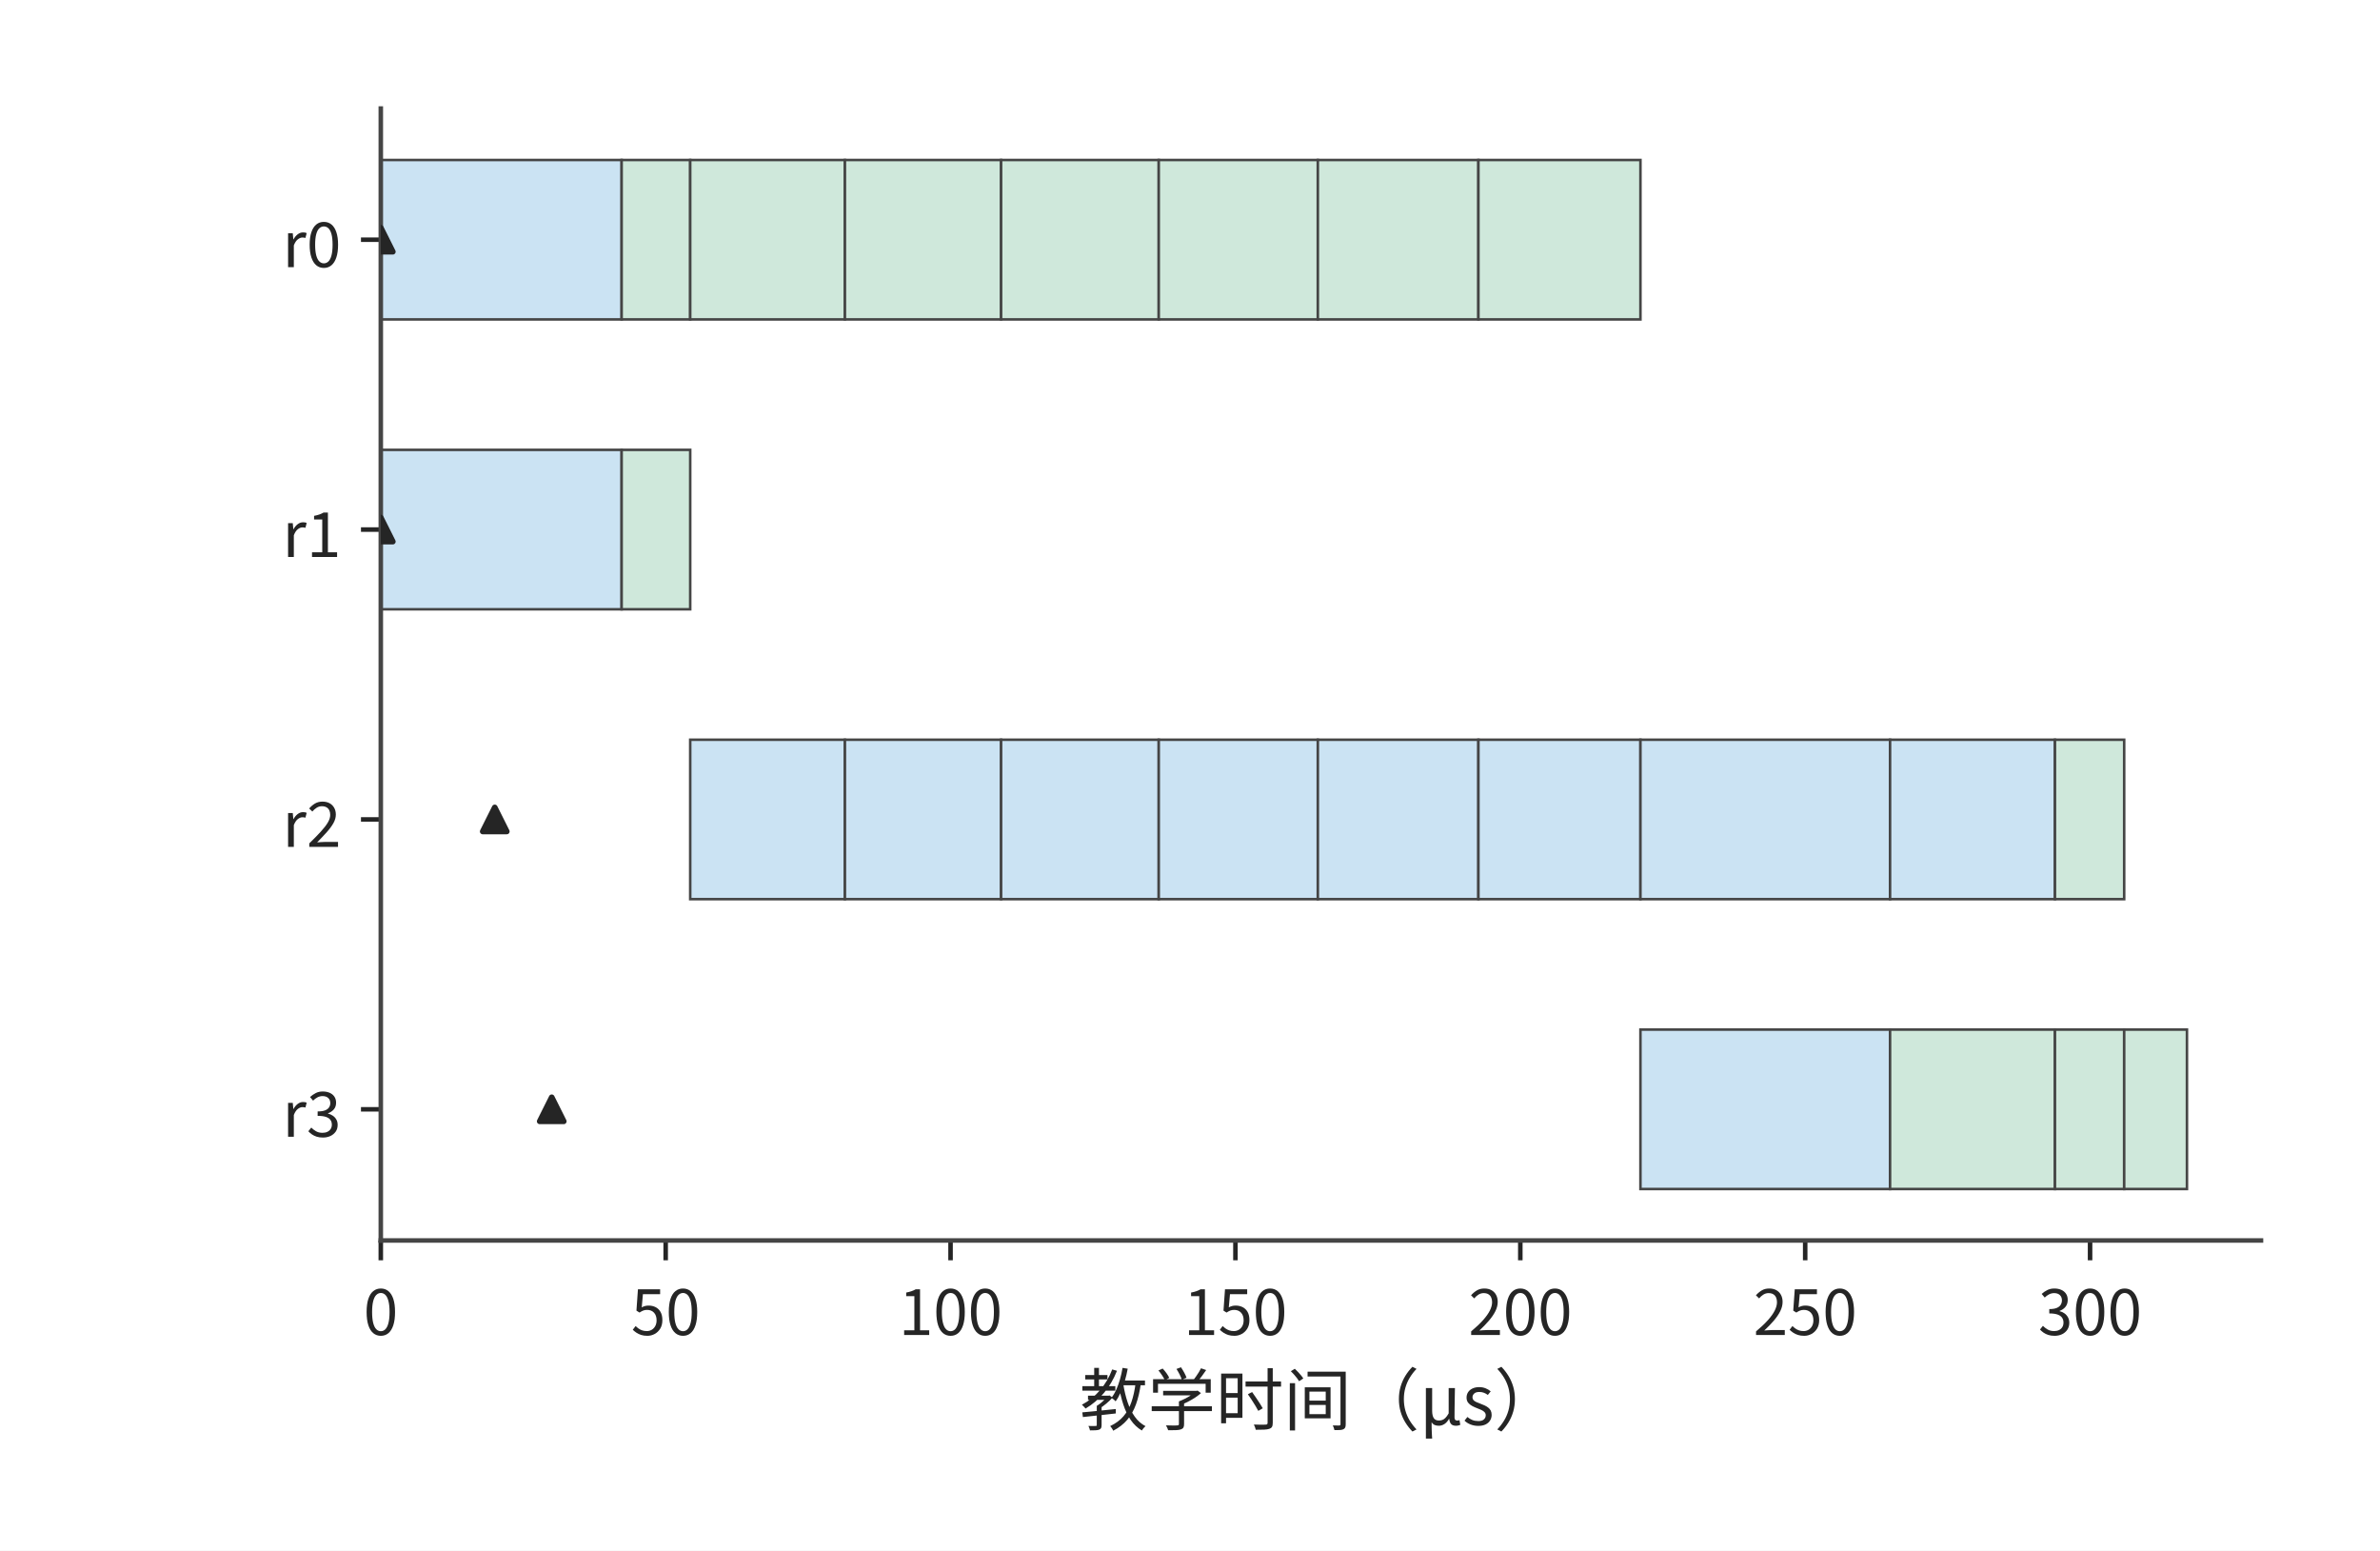
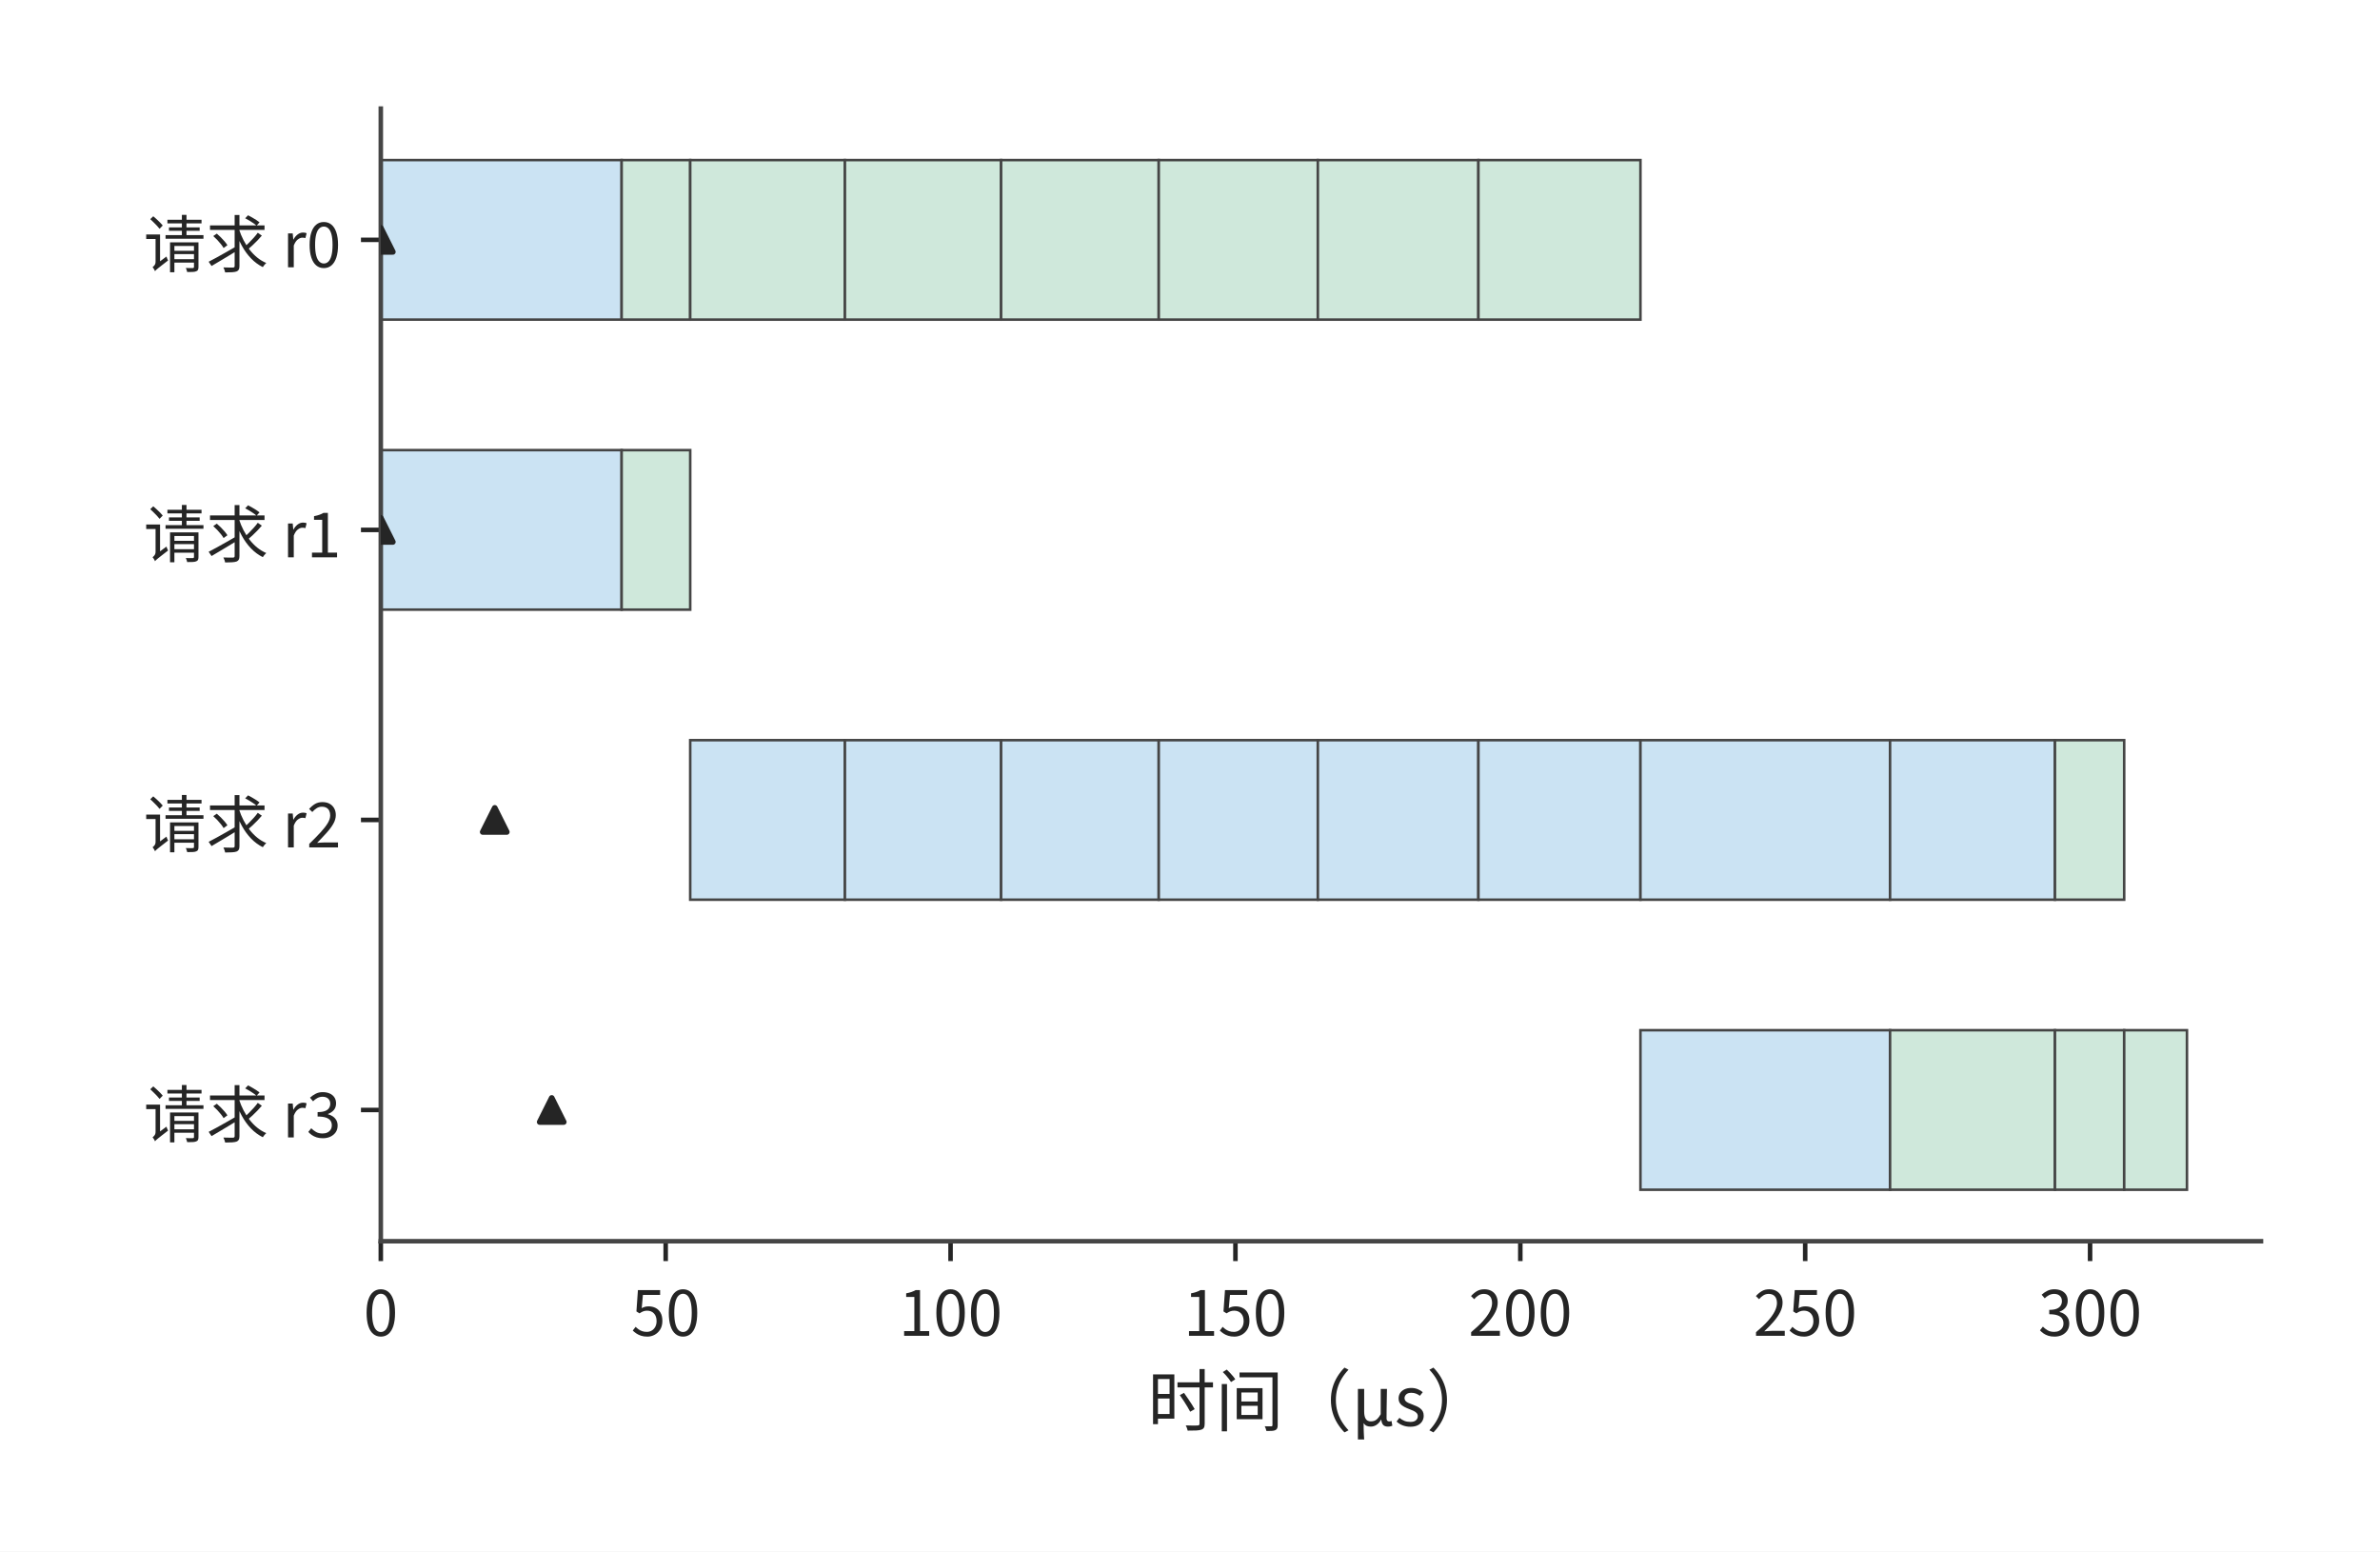
- <svg xmlns="http://www.w3.org/2000/svg" xmlns:xlink="http://www.w3.org/1999/xlink" width="420pt" height="273.6pt" viewBox="0 0 420 273.6" version="1.1">
+ <svg xmlns="http://www.w3.org/2000/svg" xmlns:xlink="http://www.w3.org/1999/xlink" width="419.76pt" height="273.6pt" viewBox="0 0 419.76 273.6" version="1.1">
  <defs>
    <style type="text/css">*{stroke-linejoin: round; stroke-linecap: butt}</style>
  </defs>
  <g id="figure_1">
    <g id="patch_1">
-       <path d="M 0 273.6  L 420 273.6  L 420 0  L 0 0  z " style="fill: #ffffff" />
+       <path d="M 0 273.6  L 419.76 273.6  L 419.76 0  L 0 0  z " style="fill: #ffffff" />
    </g>
    <g id="axes_1">
      <g id="patch_2">
-         <path d="M 67.2 218.88  L 399 218.88  L 399 19.152  L 67.2 19.152  z " style="fill: #ffffff" />
+         <path d="M 67.162 218.88  L 398.772 218.88  L 398.772 19.152  L 67.162 19.152  z " style="fill: #ffffff" />
      </g>
      <g id="patch_3">
-         <path d="M 67.2 28.231  L 109.703 28.231  L 109.703 56.361  L 67.2 56.361  z " clip-path="url(#p79dd7004e1)" style="fill: #cbe3f3; stroke: #454545; stroke-width: 0.45; stroke-linejoin: miter" />
+         <path d="M 67.162 28.231  L 109.64 28.231  L 109.64 56.361  L 67.162 56.361  z " clip-path="url(#p48c3571798)" style="fill: #cbe3f3; stroke: #454545; stroke-width: 0.45; stroke-linejoin: miter" />
      </g>
      <g id="patch_4">
-         <path d="M 67.2 79.377  L 109.703 79.377  L 109.703 107.508  L 67.2 107.508  z " clip-path="url(#p79dd7004e1)" style="fill: #cbe3f3; stroke: #454545; stroke-width: 0.45; stroke-linejoin: miter" />
+         <path d="M 67.162 79.377  L 109.64 79.377  L 109.64 107.508  L 67.162 107.508  z " clip-path="url(#p48c3571798)" style="fill: #cbe3f3; stroke: #454545; stroke-width: 0.45; stroke-linejoin: miter" />
      </g>
      <g id="patch_5">
-         <path d="M 109.703 28.231  L 121.802 28.231  L 121.802 56.361  L 109.703 56.361  z " clip-path="url(#p79dd7004e1)" style="fill: #cfe8db; stroke: #454545; stroke-width: 0.45; stroke-linejoin: miter" />
+         <path d="M 109.64 28.231  L 121.733 28.231  L 121.733 56.361  L 109.64 56.361  z " clip-path="url(#p48c3571798)" style="fill: #cfe8db; stroke: #454545; stroke-width: 0.45; stroke-linejoin: miter" />
      </g>
      <g id="patch_6">
-         <path d="M 109.703 79.377  L 121.802 79.377  L 121.802 107.508  L 109.703 107.508  z " clip-path="url(#p79dd7004e1)" style="fill: #cfe8db; stroke: #454545; stroke-width: 0.45; stroke-linejoin: miter" />
+         <path d="M 109.64 79.377  L 121.733 79.377  L 121.733 107.508  L 109.64 107.508  z " clip-path="url(#p48c3571798)" style="fill: #cfe8db; stroke: #454545; stroke-width: 0.45; stroke-linejoin: miter" />
      </g>
      <g id="patch_7">
-         <path d="M 121.802 28.231  L 149.104 28.231  L 149.104 56.361  L 121.802 56.361  z " clip-path="url(#p79dd7004e1)" style="fill: #cfe8db; stroke: #454545; stroke-width: 0.45; stroke-linejoin: miter" />
+         <path d="M 121.733 28.231  L 149.019 28.231  L 149.019 56.361  L 121.733 56.361  z " clip-path="url(#p48c3571798)" style="fill: #cfe8db; stroke: #454545; stroke-width: 0.45; stroke-linejoin: miter" />
      </g>
      <g id="patch_8">
-         <path d="M 121.802 130.524  L 149.104 130.524  L 149.104 158.655  L 121.802 158.655  z " clip-path="url(#p79dd7004e1)" style="fill: #cbe3f3; stroke: #454545; stroke-width: 0.45; stroke-linejoin: miter" />
+         <path d="M 121.733 130.524  L 149.019 130.524  L 149.019 158.655  L 121.733 158.655  z " clip-path="url(#p48c3571798)" style="fill: #cbe3f3; stroke: #454545; stroke-width: 0.45; stroke-linejoin: miter" />
      </g>
      <g id="patch_9">
-         <path d="M 149.104 28.231  L 176.665 28.231  L 176.665 56.361  L 149.104 56.361  z " clip-path="url(#p79dd7004e1)" style="fill: #cfe8db; stroke: #454545; stroke-width: 0.45; stroke-linejoin: miter" />
+         <path d="M 149.019 28.231  L 176.564 28.231  L 176.564 56.361  L 149.019 56.361  z " clip-path="url(#p48c3571798)" style="fill: #cfe8db; stroke: #454545; stroke-width: 0.45; stroke-linejoin: miter" />
      </g>
      <g id="patch_10">
-         <path d="M 149.104 130.524  L 176.665 130.524  L 176.665 158.655  L 149.104 158.655  z " clip-path="url(#p79dd7004e1)" style="fill: #cbe3f3; stroke: #454545; stroke-width: 0.45; stroke-linejoin: miter" />
+         <path d="M 149.019 130.524  L 176.564 130.524  L 176.564 158.655  L 149.019 158.655  z " clip-path="url(#p48c3571798)" style="fill: #cbe3f3; stroke: #454545; stroke-width: 0.45; stroke-linejoin: miter" />
      </g>
      <g id="patch_11">
-         <path d="M 176.665 28.231  L 204.484 28.231  L 204.484 56.361  L 176.665 56.361  z " clip-path="url(#p79dd7004e1)" style="fill: #cfe8db; stroke: #454545; stroke-width: 0.45; stroke-linejoin: miter" />
+         <path d="M 176.564 28.231  L 204.367 28.231  L 204.367 56.361  L 176.564 56.361  z " clip-path="url(#p48c3571798)" style="fill: #cfe8db; stroke: #454545; stroke-width: 0.45; stroke-linejoin: miter" />
      </g>
      <g id="patch_12">
-         <path d="M 176.665 130.524  L 204.484 130.524  L 204.484 158.655  L 176.665 158.655  z " clip-path="url(#p79dd7004e1)" style="fill: #cbe3f3; stroke: #454545; stroke-width: 0.45; stroke-linejoin: miter" />
+         <path d="M 176.564 130.524  L 204.367 130.524  L 204.367 158.655  L 176.564 158.655  z " clip-path="url(#p48c3571798)" style="fill: #cbe3f3; stroke: #454545; stroke-width: 0.45; stroke-linejoin: miter" />
      </g>
      <g id="patch_13">
-         <path d="M 204.484 28.231  L 232.561 28.231  L 232.561 56.361  L 204.484 56.361  z " clip-path="url(#p79dd7004e1)" style="fill: #cfe8db; stroke: #454545; stroke-width: 0.45; stroke-linejoin: miter" />
+         <path d="M 204.367 28.231  L 232.428 28.231  L 232.428 56.361  L 204.367 56.361  z " clip-path="url(#p48c3571798)" style="fill: #cfe8db; stroke: #454545; stroke-width: 0.45; stroke-linejoin: miter" />
      </g>
      <g id="patch_14">
-         <path d="M 204.484 130.524  L 232.561 130.524  L 232.561 158.655  L 204.484 158.655  z " clip-path="url(#p79dd7004e1)" style="fill: #cbe3f3; stroke: #454545; stroke-width: 0.45; stroke-linejoin: miter" />
+         <path d="M 204.367 130.524  L 232.428 130.524  L 232.428 158.655  L 204.367 158.655  z " clip-path="url(#p48c3571798)" style="fill: #cbe3f3; stroke: #454545; stroke-width: 0.45; stroke-linejoin: miter" />
      </g>
      <g id="patch_15">
-         <path d="M 232.561 28.231  L 260.897 28.231  L 260.897 56.361  L 232.561 56.361  z " clip-path="url(#p79dd7004e1)" style="fill: #cfe8db; stroke: #454545; stroke-width: 0.45; stroke-linejoin: miter" />
+         <path d="M 232.428 28.231  L 260.748 28.231  L 260.748 56.361  L 232.428 56.361  z " clip-path="url(#p48c3571798)" style="fill: #cfe8db; stroke: #454545; stroke-width: 0.45; stroke-linejoin: miter" />
      </g>
      <g id="patch_16">
-         <path d="M 232.561 130.524  L 260.897 130.524  L 260.897 158.655  L 232.561 158.655  z " clip-path="url(#p79dd7004e1)" style="fill: #cbe3f3; stroke: #454545; stroke-width: 0.45; stroke-linejoin: miter" />
+         <path d="M 232.428 130.524  L 260.748 130.524  L 260.748 158.655  L 232.428 158.655  z " clip-path="url(#p48c3571798)" style="fill: #cbe3f3; stroke: #454545; stroke-width: 0.45; stroke-linejoin: miter" />
      </g>
      <g id="patch_17">
-         <path d="M 260.897 28.231  L 289.491 28.231  L 289.491 56.361  L 260.897 56.361  z " clip-path="url(#p79dd7004e1)" style="fill: #cfe8db; stroke: #454545; stroke-width: 0.45; stroke-linejoin: miter" />
+         <path d="M 260.748 28.231  L 289.325 28.231  L 289.325 56.361  L 260.748 56.361  z " clip-path="url(#p48c3571798)" style="fill: #cfe8db; stroke: #454545; stroke-width: 0.45; stroke-linejoin: miter" />
      </g>
      <g id="patch_18">
-         <path d="M 260.897 130.524  L 289.491 130.524  L 289.491 158.655  L 260.897 158.655  z " clip-path="url(#p79dd7004e1)" style="fill: #cbe3f3; stroke: #454545; stroke-width: 0.45; stroke-linejoin: miter" />
+         <path d="M 260.748 130.524  L 289.325 130.524  L 289.325 158.655  L 260.748 158.655  z " clip-path="url(#p48c3571798)" style="fill: #cbe3f3; stroke: #454545; stroke-width: 0.45; stroke-linejoin: miter" />
      </g>
      <g id="patch_19">
-         <path d="M 289.491 130.524  L 333.538 130.524  L 333.538 158.655  L 289.491 158.655  z " clip-path="url(#p79dd7004e1)" style="fill: #cbe3f3; stroke: #454545; stroke-width: 0.45; stroke-linejoin: miter" />
+         <path d="M 289.325 130.524  L 333.347 130.524  L 333.347 158.655  L 289.325 158.655  z " clip-path="url(#p48c3571798)" style="fill: #cbe3f3; stroke: #454545; stroke-width: 0.45; stroke-linejoin: miter" />
      </g>
      <g id="patch_20">
-         <path d="M 289.491 181.671  L 333.538 181.671  L 333.538 209.801  L 289.491 209.801  z " clip-path="url(#p79dd7004e1)" style="fill: #cbe3f3; stroke: #454545; stroke-width: 0.45; stroke-linejoin: miter" />
+         <path d="M 289.325 181.671  L 333.347 181.671  L 333.347 209.801  L 289.325 209.801  z " clip-path="url(#p48c3571798)" style="fill: #cbe3f3; stroke: #454545; stroke-width: 0.45; stroke-linejoin: miter" />
      </g>
      <g id="patch_21">
-         <path d="M 333.538 181.671  L 362.641 181.671  L 362.641 209.801  L 333.538 209.801  z " clip-path="url(#p79dd7004e1)" style="fill: #cfe8db; stroke: #454545; stroke-width: 0.45; stroke-linejoin: miter" />
+         <path d="M 333.347 181.671  L 362.434 181.671  L 362.434 209.801  L 333.347 209.801  z " clip-path="url(#p48c3571798)" style="fill: #cfe8db; stroke: #454545; stroke-width: 0.45; stroke-linejoin: miter" />
      </g>
      <g id="patch_22">
-         <path d="M 333.538 130.524  L 362.641 130.524  L 362.641 158.655  L 333.538 158.655  z " clip-path="url(#p79dd7004e1)" style="fill: #cbe3f3; stroke: #454545; stroke-width: 0.45; stroke-linejoin: miter" />
+         <path d="M 333.347 130.524  L 362.434 130.524  L 362.434 158.655  L 333.347 158.655  z " clip-path="url(#p48c3571798)" style="fill: #cbe3f3; stroke: #454545; stroke-width: 0.45; stroke-linejoin: miter" />
      </g>
      <g id="patch_23">
-         <path d="M 362.641 130.524  L 374.854 130.524  L 374.854 158.655  L 362.641 158.655  z " clip-path="url(#p79dd7004e1)" style="fill: #cfe8db; stroke: #454545; stroke-width: 0.45; stroke-linejoin: miter" />
+         <path d="M 362.434 130.524  L 374.64 130.524  L 374.64 158.655  L 362.434 158.655  z " clip-path="url(#p48c3571798)" style="fill: #cfe8db; stroke: #454545; stroke-width: 0.45; stroke-linejoin: miter" />
      </g>
      <g id="patch_24">
-         <path d="M 362.641 181.671  L 374.854 181.671  L 374.854 209.801  L 362.641 209.801  z " clip-path="url(#p79dd7004e1)" style="fill: #cfe8db; stroke: #454545; stroke-width: 0.45; stroke-linejoin: miter" />
+         <path d="M 362.434 181.671  L 374.64 181.671  L 374.64 209.801  L 362.434 209.801  z " clip-path="url(#p48c3571798)" style="fill: #cfe8db; stroke: #454545; stroke-width: 0.45; stroke-linejoin: miter" />
      </g>
      <g id="patch_25">
-         <path d="M 374.854 181.671  L 385.933 181.671  L 385.933 209.801  L 374.854 209.801  z " clip-path="url(#p79dd7004e1)" style="fill: #cfe8db; stroke: #454545; stroke-width: 0.45; stroke-linejoin: miter" />
+         <path d="M 374.64 181.671  L 385.713 181.671  L 385.713 209.801  L 374.64 209.801  z " clip-path="url(#p48c3571798)" style="fill: #cfe8db; stroke: #454545; stroke-width: 0.45; stroke-linejoin: miter" />
      </g>
      <g id="matplotlib.axis_1">
        <g id="xtick_1">
          <g id="line2d_1">
            <defs>
-               <path id="mc25056cf30" d="M 0 0  L 0 3.5  " style="stroke: #252525; stroke-width: 0.8" />
+               <path id="m5a38f3ea5e" d="M 0 0  L 0 3.5  " style="stroke: #252525; stroke-width: 0.8" />
            </defs>
            <g>
-               <use xlink:href="#mc25056cf30" x="67.2" y="218.88" style="fill: #252525; stroke: #252525; stroke-width: 0.8" />
+               <use xlink:href="#m5a38f3ea5e" x="67.162" y="218.88" style="fill: #252525; stroke: #252525; stroke-width: 0.8" />
            </g>
          </g>
          <g id="text_1">
-             <g style="fill: #252525" transform="translate(64.1475 235.56) scale(0.11 -0.11)">
+             <g style="fill: #252525" transform="translate(64.1091 235.56) scale(0.11 -0.11)">
              <defs>
                <path id="SourceHanSansCN-Regular-11" d="M 1779 -83  Q 1338 -83 1008 185  Q 678 454 499 998  Q 320 1542 320 2362  Q 320 3181 499 3715  Q 678 4250 1008 4512  Q 1338 4774 1779 4774  Q 2227 4774 2553 4508  Q 2880 4243 3059 3712  Q 3238 3181 3238 2362  Q 3238 1542 3059 998  Q 2880 454 2553 185  Q 2227 -83 1779 -83  z M 1779 390  Q 2048 390 2249 595  Q 2451 800 2563 1238  Q 2675 1677 2675 2362  Q 2675 3046 2563 3478  Q 2451 3910 2249 4112  Q 2048 4314 1779 4314  Q 1517 4314 1312 4112  Q 1107 3910 995 3478  Q 883 3046 883 2362  Q 883 1677 995 1238  Q 1107 800 1312 595  Q 1517 390 1779 390  z " transform="scale(0.015625)" />
              </defs>
              <use xlink:href="#SourceHanSansCN-Regular-11" />
            </g>
          </g>
        </g>
        <g id="xtick_2">
          <g id="line2d_2">
            <g>
-               <use xlink:href="#mc25056cf30" x="117.473" y="218.88" style="fill: #252525; stroke: #252525; stroke-width: 0.8" />
+               <use xlink:href="#m5a38f3ea5e" x="117.406" y="218.88" style="fill: #252525; stroke: #252525; stroke-width: 0.8" />
            </g>
          </g>
          <g id="text_2">
-             <g style="fill: #252525" transform="translate(111.3677 235.56) scale(0.11 -0.11)">
+             <g style="fill: #252525" transform="translate(111.3006 235.56) scale(0.11 -0.11)">
              <defs>
                <path id="SourceHanSansCN-Regular-16" d="M 1677 -83  Q 1312 -83 1033 6  Q 755 96 547 237  Q 339 378 173 538  L 467 922  Q 602 787 765 668  Q 928 550 1139 476  Q 1350 403 1619 403  Q 1894 403 2121 537  Q 2349 672 2483 921  Q 2618 1171 2618 1510  Q 2618 2010 2352 2294  Q 2086 2579 1645 2579  Q 1414 2579 1241 2508  Q 1069 2438 864 2304  L 550 2502  L 704 4691  L 2982 4691  L 2982 4192  L 1216 4192  L 1094 2835  Q 1248 2925 1417 2973  Q 1587 3021 1798 3021  Q 2189 3021 2509 2864  Q 2829 2707 3021 2374  Q 3213 2042 3213 1523  Q 3213 1011 2992 652  Q 2771 294 2419 105  Q 2067 -83 1677 -83  z " transform="scale(0.015625)" />
              </defs>
              <use xlink:href="#SourceHanSansCN-Regular-16" />
              <use xlink:href="#SourceHanSansCN-Regular-11" transform="translate(55.5 0)" />
            </g>
          </g>
        </g>
        <g id="xtick_3">
          <g id="line2d_3">
            <g>
-               <use xlink:href="#mc25056cf30" x="167.745" y="218.88" style="fill: #252525; stroke: #252525; stroke-width: 0.8" />
+               <use xlink:href="#m5a38f3ea5e" x="167.65" y="218.88" style="fill: #252525; stroke: #252525; stroke-width: 0.8" />
            </g>
          </g>
          <g id="text_3">
-             <g style="fill: #252525" transform="translate(158.588 235.56) scale(0.11 -0.11)">
+             <g style="fill: #252525" transform="translate(158.4921 235.56) scale(0.11 -0.11)">
              <defs>
                <path id="SourceHanSansCN-Regular-12" d="M 563 0  L 563 486  L 1613 486  L 1613 3987  L 774 3987  L 774 4358  Q 1088 4416 1321 4499  Q 1555 4582 1747 4691  L 2195 4691  L 2195 486  L 3136 486  L 3136 0  L 563 0  z " transform="scale(0.015625)" />
              </defs>
              <use xlink:href="#SourceHanSansCN-Regular-12" />
              <use xlink:href="#SourceHanSansCN-Regular-11" transform="translate(55.5 0)" />
              <use xlink:href="#SourceHanSansCN-Regular-11" transform="translate(111 0)" />
            </g>
          </g>
        </g>
        <g id="xtick_4">
          <g id="line2d_4">
            <g>
-               <use xlink:href="#mc25056cf30" x="218.018" y="218.88" style="fill: #252525; stroke: #252525; stroke-width: 0.8" />
+               <use xlink:href="#m5a38f3ea5e" x="217.894" y="218.88" style="fill: #252525; stroke: #252525; stroke-width: 0.8" />
            </g>
          </g>
          <g id="text_4">
-             <g style="fill: #252525" transform="translate(208.8607 235.56) scale(0.11 -0.11)">
+             <g style="fill: #252525" transform="translate(208.7361 235.56) scale(0.11 -0.11)">
              <use xlink:href="#SourceHanSansCN-Regular-12" />
              <use xlink:href="#SourceHanSansCN-Regular-16" transform="translate(55.5 0)" />
              <use xlink:href="#SourceHanSansCN-Regular-11" transform="translate(111 0)" />
            </g>
          </g>
        </g>
        <g id="xtick_5">
          <g id="line2d_5">
            <g>
-               <use xlink:href="#mc25056cf30" x="268.291" y="218.88" style="fill: #252525; stroke: #252525; stroke-width: 0.8" />
+               <use xlink:href="#m5a38f3ea5e" x="268.138" y="218.88" style="fill: #252525; stroke: #252525; stroke-width: 0.8" />
            </g>
          </g>
          <g id="text_5">
-             <g style="fill: #252525" transform="translate(259.1334 235.56) scale(0.11 -0.11)">
+             <g style="fill: #252525" transform="translate(258.9801 235.56) scale(0.11 -0.11)">
              <defs>
                <path id="SourceHanSansCN-Regular-13" d="M 282 0  L 282 371  Q 1030 998 1504 1529  Q 1978 2061 2205 2518  Q 2432 2976 2432 3373  Q 2432 3642 2339 3853  Q 2246 4064 2054 4182  Q 1862 4301 1568 4301  Q 1280 4301 1033 4147  Q 787 3994 595 3757  L 269 4077  Q 550 4390 873 4582  Q 1197 4774 1638 4774  Q 2061 4774 2365 4604  Q 2669 4435 2838 4124  Q 3008 3814 3008 3398  Q 3008 2925 2768 2445  Q 2528 1965 2105 1472  Q 1683 979 1126 461  Q 1312 474 1517 490  Q 1722 506 1894 506  L 3232 506  L 3232 0  L 282 0  z " transform="scale(0.015625)" />
              </defs>
              <use xlink:href="#SourceHanSansCN-Regular-13" />
              <use xlink:href="#SourceHanSansCN-Regular-11" transform="translate(55.5 0)" />
              <use xlink:href="#SourceHanSansCN-Regular-11" transform="translate(111 0)" />
            </g>
          </g>
        </g>
        <g id="xtick_6">
          <g id="line2d_6">
            <g>
-               <use xlink:href="#mc25056cf30" x="318.564" y="218.88" style="fill: #252525; stroke: #252525; stroke-width: 0.8" />
+               <use xlink:href="#m5a38f3ea5e" x="318.382" y="218.88" style="fill: #252525; stroke: #252525; stroke-width: 0.8" />
            </g>
          </g>
          <g id="text_6">
-             <g style="fill: #252525" transform="translate(309.4061 235.56) scale(0.11 -0.11)">
+             <g style="fill: #252525" transform="translate(309.2241 235.56) scale(0.11 -0.11)">
              <use xlink:href="#SourceHanSansCN-Regular-13" />
              <use xlink:href="#SourceHanSansCN-Regular-16" transform="translate(55.5 0)" />
              <use xlink:href="#SourceHanSansCN-Regular-11" transform="translate(111 0)" />
            </g>
          </g>
        </g>
        <g id="xtick_7">
          <g id="line2d_7">
            <g>
-               <use xlink:href="#mc25056cf30" x="368.836" y="218.88" style="fill: #252525; stroke: #252525; stroke-width: 0.8" />
+               <use xlink:href="#m5a38f3ea5e" x="368.626" y="218.88" style="fill: #252525; stroke: #252525; stroke-width: 0.8" />
            </g>
          </g>
          <g id="text_7">
-             <g style="fill: #252525" transform="translate(359.6789 235.56) scale(0.11 -0.11)">
+             <g style="fill: #252525" transform="translate(359.4681 235.56) scale(0.11 -0.11)">
              <defs>
                <path id="SourceHanSansCN-Regular-14" d="M 1683 -83  Q 1318 -83 1040 6  Q 762 96 550 243  Q 339 390 186 563  L 486 941  Q 691 730 969 566  Q 1248 403 1645 403  Q 1926 403 2140 508  Q 2355 614 2476 809  Q 2598 1005 2598 1274  Q 2598 1555 2460 1766  Q 2323 1978 2003 2096  Q 1683 2214 1139 2214  L 1139 2662  Q 1626 2662 1907 2780  Q 2189 2899 2313 3104  Q 2438 3309 2438 3558  Q 2438 3898 2227 4099  Q 2016 4301 1645 4301  Q 1363 4301 1116 4173  Q 870 4045 672 3846  L 358 4218  Q 627 4461 944 4617  Q 1261 4774 1664 4774  Q 2061 4774 2371 4636  Q 2682 4499 2858 4236  Q 3034 3974 3034 3603  Q 3034 3174 2803 2892  Q 2573 2611 2202 2477  L 2202 2445  Q 2477 2381 2701 2221  Q 2925 2061 3059 1817  Q 3194 1574 3194 1254  Q 3194 838 2989 537  Q 2784 237 2445 77  Q 2106 -83 1683 -83  z " transform="scale(0.015625)" />
              </defs>
              <use xlink:href="#SourceHanSansCN-Regular-14" />
              <use xlink:href="#SourceHanSansCN-Regular-11" transform="translate(55.5 0)" />
              <use xlink:href="#SourceHanSansCN-Regular-11" transform="translate(111 0)" />
            </g>
          </g>
        </g>
        <g id="text_8">
-           <g style="fill: #252525" transform="translate(190.5244 251.44) scale(0.12 -0.12)">
+           <g style="fill: #252525" transform="translate(202.3912 251.44) scale(0.12 -0.12)">
            <defs>
-               <path id="SourceHanSansCN-Regular-3984" d="M 2714 2758  L 2714 2368  L 787 2368  L 787 2758  L 2714 2758  z M 2618 4704  L 2618 4288  L 525 4288  L 525 4704  L 2618 4704  z M 3360 3654  L 3360 3232  L 256 3232  L 256 3654  L 3360 3654  z M 1818 5376  L 1818 3437  L 1370 3437  L 1370 5376  L 1818 5376  z M 3514 5101  Q 3046 3917 2291 3021  Q 1536 2125 557 1549  Q 525 1594 461 1661  Q 397 1728 329 1798  Q 262 1869 211 1907  Q 1190 2426 1920 3277  Q 2650 4128 3066 5229  L 3514 5101  z M 2067 -6  Q 2067 -186 2019 -285  Q 1971 -384 1843 -435  Q 1709 -486 1497 -496  Q 1286 -506 973 -506  Q 960 -416 918 -297  Q 877 -179 826 -90  Q 1069 -96 1254 -96  Q 1440 -96 1504 -90  Q 1574 -90 1593 -70  Q 1613 -51 1613 6  L 1613 1792  L 2067 1792  L 2067 -6  z M 2720 2758  L 2810 2784  L 3091 2579  Q 2842 2291 2506 2012  Q 2170 1734 1856 1542  Q 1811 1606 1737 1676  Q 1664 1747 1606 1798  Q 1792 1907 1984 2060  Q 2176 2214 2342 2377  Q 2509 2541 2618 2675  L 2618 2758  L 2720 2758  z M 250 1190  Q 640 1222 1152 1273  Q 1664 1325 2246 1385  Q 2829 1446 3405 1504  L 3405 1088  Q 2854 1024 2291 963  Q 1728 902 1219 848  Q 710 794 307 749  L 250 1190  z M 6150 4186  L 6150 3738  L 3872 3738  L 3872 4186  L 6150 4186  z M 4525 5299  Q 4416 4698 4249 4134  Q 4083 3571 3868 3081  Q 3654 2592 3386 2227  Q 3354 2272 3280 2336  Q 3206 2400 3129 2461  Q 3053 2522 2989 2554  Q 3251 2886 3452 3337  Q 3654 3789 3801 4310  Q 3949 4832 4038 5376  L 4525 5299  z M 5760 3891  Q 5606 2784 5302 1942  Q 4998 1101 4483 493  Q 3968 -115 3162 -538  Q 3142 -474 3088 -394  Q 3034 -314 2979 -230  Q 2925 -147 2874 -102  Q 3635 256 4118 813  Q 4602 1370 4870 2147  Q 5139 2925 5267 3936  L 5760 3891  z M 4115 3802  Q 4256 2918 4515 2144  Q 4774 1370 5187 787  Q 5600 205 6202 -109  Q 6144 -154 6077 -227  Q 6010 -301 5952 -377  Q 5894 -454 5856 -518  Q 5235 -147 4806 477  Q 4378 1101 4109 1929  Q 3840 2758 3680 3731  L 4115 3802  z " transform="scale(0.015625)" />
-               <path id="SourceHanSansCN-Regular-2f9b" d="M 4634 3213  L 4634 2790  L 1459 2790  L 1459 3213  L 4634 3213  z M 6048 1760  L 6048 1306  L 384 1306  L 384 1760  L 6048 1760  z M 3430 83  Q 3430 -134 3363 -246  Q 3296 -358 3117 -416  Q 2944 -474 2659 -483  Q 2374 -493 1933 -493  Q 1907 -397 1846 -262  Q 1786 -128 1722 -32  Q 1971 -38 2188 -44  Q 2406 -51 2563 -48  Q 2720 -45 2784 -38  Q 2880 -32 2912 -3  Q 2944 26 2944 90  L 2944 2221  L 3430 2221  L 3430 83  z M 4602 3213  L 4704 3238  L 5018 3002  Q 4787 2790 4486 2592  Q 4186 2394 3859 2224  Q 3533 2054 3206 1926  Q 3162 1997 3082 2083  Q 3002 2170 2944 2221  Q 3226 2330 3523 2480  Q 3821 2630 4073 2800  Q 4326 2970 4486 3123  L 4486 3213  L 4602 3213  z M 5939 4314  L 5939 3040  L 5459 3040  L 5459 3878  L 973 3878  L 973 3040  L 512 3040  L 512 4314  L 5939 4314  z M 5510 5171  Q 5312 4877 5085 4573  Q 4858 4269 4672 4058  L 4294 4218  Q 4416 4371 4553 4566  Q 4691 4762 4816 4963  Q 4941 5165 5024 5338  L 5510 5171  z M 1414 5312  Q 1600 5120 1776 4873  Q 1952 4627 2035 4435  L 1613 4230  Q 1530 4416 1360 4672  Q 1190 4928 1018 5133  L 1414 5312  z M 3136 5434  Q 3296 5203 3446 4924  Q 3597 4646 3661 4448  L 3213 4269  Q 3155 4474 3011 4755  Q 2867 5037 2714 5274  L 3136 5434  z " transform="scale(0.015625)" />
              <path id="SourceHanSansCN-Regular-3a20" d="M 2522 4838  L 2522 678  L 755 678  L 755 1114  L 2074 1114  L 2074 4403  L 755 4403  L 755 4838  L 2522 4838  z M 2240 3002  L 2240 2573  L 774 2573  L 774 3002  L 2240 3002  z M 979 4838  L 979 160  L 518 160  L 518 4838  L 979 4838  z M 6157 4096  L 6157 3616  L 2816 3616  L 2816 4096  L 6157 4096  z M 5376 211  Q 5376 -51 5302 -176  Q 5229 -301 5056 -358  Q 4883 -422 4569 -435  Q 4256 -448 3776 -448  Q 3757 -346 3705 -202  Q 3654 -58 3597 45  Q 3853 38 4080 32  Q 4307 26 4473 29  Q 4640 32 4710 38  Q 4806 38 4848 76  Q 4890 115 4890 211  L 4890 5344  L 5376 5344  L 5376 211  z M 3430 3104  Q 3603 2861 3795 2579  Q 3987 2298 4156 2035  Q 4326 1773 4435 1574  L 4013 1331  Q 3910 1530 3747 1802  Q 3584 2074 3395 2362  Q 3206 2650 3034 2893  L 3430 3104  z " transform="scale(0.015625)" />
              <path id="SourceHanSansCN-Regular-69f3" d="M 1075 3936  L 1075 -512  L 582 -512  L 582 3936  L 1075 3936  z M 1050 5293  Q 1197 5158 1350 4995  Q 1504 4832 1638 4672  Q 1773 4512 1850 4378  L 1453 4122  Q 1376 4256 1251 4419  Q 1126 4582 976 4752  Q 826 4922 678 5062  L 1050 5293  z M 5619 5018  L 5619 4563  L 2253 4563  L 2253 5018  L 5619 5018  z M 5843 70  Q 5843 -128 5795 -233  Q 5747 -339 5619 -403  Q 5491 -461 5283 -473  Q 5075 -486 4781 -480  Q 4762 -397 4720 -262  Q 4678 -128 4627 -38  Q 4832 -45 5005 -45  Q 5178 -45 5242 -45  Q 5306 -38 5328 -12  Q 5350 13 5350 70  L 5350 5018  L 5843 5018  L 5843 70  z M 2426 1024  L 3962 1024  L 3962 1888  L 2426 1888  L 2426 1024  z M 2426 2291  L 3962 2291  L 3962 3142  L 2426 3142  L 2426 2291  z M 4416 3546  L 4416 627  L 1990 627  L 1990 3546  L 4416 3546  z " transform="scale(0.015625)" />
              <path id="SourceHanSansCN-Regular-7463" d="M 4448 2432  Q 4448 3059 4605 3603  Q 4762 4147 5050 4617  Q 5338 5088 5722 5478  L 6106 5280  Q 5741 4902 5472 4457  Q 5203 4013 5059 3510  Q 4915 3008 4915 2432  Q 4915 1862 5059 1356  Q 5203 851 5472 409  Q 5741 -32 6106 -416  L 5722 -614  Q 5338 -218 5050 249  Q 4762 717 4605 1264  Q 4448 1811 4448 2432  z " transform="scale(0.015625)" />
              <path id="SourceHanSansCN-Regular-124" d="M 589 -1280  L 589 3475  L 1178 3475  L 1178 1344  Q 1178 890 1325 656  Q 1472 422 1811 422  Q 1971 422 2121 470  Q 2272 518 2422 665  Q 2573 813 2733 1094  L 2733 3475  L 3322 3475  Q 3315 3008 3305 2525  Q 3296 2042 3289 1578  Q 3283 1114 3283 698  Q 3283 550 3353 483  Q 3424 416 3533 416  Q 3584 416 3635 425  Q 3686 435 3750 461  L 3827 13  Q 3744 -19 3648 -44  Q 3552 -70 3411 -70  Q 3110 -70 2966 86  Q 2822 243 2784 589  L 2771 589  Q 2586 256 2336 93  Q 2086 -70 1805 -70  Q 1594 -70 1424 -3  Q 1254 64 1126 262  Q 1126 6 1129 -189  Q 1133 -384 1139 -557  Q 1146 -730 1155 -902  Q 1165 -1075 1178 -1280  L 589 -1280  z " transform="scale(0.015625)" />
              <path id="SourceHanSansCN-Regular-54" d="M 1498 -83  Q 1114 -83 778 48  Q 442 179 205 410  L 474 755  Q 698 570 944 470  Q 1190 371 1517 371  Q 1862 371 2032 528  Q 2202 685 2202 915  Q 2202 1094 2086 1212  Q 1971 1331 1795 1414  Q 1619 1498 1421 1568  Q 1165 1664 928 1789  Q 691 1914 544 2102  Q 397 2291 397 2579  Q 397 2861 537 3081  Q 678 3302 947 3433  Q 1216 3565 1594 3565  Q 1914 3565 2192 3453  Q 2470 3341 2669 3168  L 2400 2829  Q 2221 2963 2025 3036  Q 1830 3110 1600 3110  Q 1267 3110 1110 2956  Q 954 2803 954 2605  Q 954 2451 1050 2342  Q 1146 2234 1315 2160  Q 1485 2086 1690 2010  Q 1901 1933 2089 1846  Q 2278 1760 2432 1641  Q 2586 1523 2672 1356  Q 2758 1190 2758 947  Q 2758 666 2614 429  Q 2470 192 2192 54  Q 1914 -83 1498 -83  z " transform="scale(0.015625)" />
              <path id="SourceHanSansCN-Regular-7464" d="M 1952 2432  Q 1952 1811 1795 1264  Q 1638 717 1350 249  Q 1062 -218 678 -614  L 294 -416  Q 659 -32 928 409  Q 1197 851 1341 1356  Q 1485 1862 1485 2432  Q 1485 3008 1341 3510  Q 1197 4013 928 4457  Q 659 4902 294 5280  L 678 5478  Q 1062 5088 1350 4617  Q 1638 4147 1795 3603  Q 1952 3059 1952 2432  z " transform="scale(0.015625)" />
            </defs>
-             <use xlink:href="#SourceHanSansCN-Regular-3984" />
-             <use xlink:href="#SourceHanSansCN-Regular-2f9b" transform="translate(100 0)" />
-             <use xlink:href="#SourceHanSansCN-Regular-3a20" transform="translate(200 0)" />
-             <use xlink:href="#SourceHanSansCN-Regular-69f3" transform="translate(300 0)" />
-             <use xlink:href="#SourceHanSansCN-Regular-7463" transform="translate(400 0)" />
-             <use xlink:href="#SourceHanSansCN-Regular-124" transform="translate(500 0)" />
-             <use xlink:href="#SourceHanSansCN-Regular-54" transform="translate(562.7969 0)" />
-             <use xlink:href="#SourceHanSansCN-Regular-7464" transform="translate(609.5938 0)" />
+             <use xlink:href="#SourceHanSansCN-Regular-3a20" />
+             <use xlink:href="#SourceHanSansCN-Regular-69f3" transform="translate(100 0)" />
+             <use xlink:href="#SourceHanSansCN-Regular-7463" transform="translate(200 0)" />
+             <use xlink:href="#SourceHanSansCN-Regular-124" transform="translate(300 0)" />
+             <use xlink:href="#SourceHanSansCN-Regular-54" transform="translate(362.7969 0)" />
+             <use xlink:href="#SourceHanSansCN-Regular-7464" transform="translate(409.5938 0)" />
          </g>
        </g>
      </g>
      <g id="matplotlib.axis_2">
        <g id="ytick_1">
          <g id="line2d_8">
            <defs>
-               <path id="mef55114493" d="M 0 0  L -3.5 0  " style="stroke: #252525; stroke-width: 0.8" />
+               <path id="m4e8b112620" d="M 0 0  L -3.5 0  " style="stroke: #252525; stroke-width: 0.8" />
            </defs>
            <g>
-               <use xlink:href="#mef55114493" x="67.2" y="42.296" style="fill: #252525; stroke: #252525; stroke-width: 0.8" />
+               <use xlink:href="#m4e8b112620" x="67.162" y="42.296" style="fill: #252525; stroke: #252525; stroke-width: 0.8" />
            </g>
          </g>
          <g id="text_9">
-             <g style="fill: #252525" transform="translate(49.82734 47.1359) scale(0.11 -0.11)">
-               <defs>
+             <g style="fill: #252525" transform="translate(25.32426 47.1359) scale(0.11 -0.11)">
+               <defs>
+                 <path id="SourceHanSansCN-Regular-5ffb" d="M 992 5235  Q 1165 5094 1350 4921  Q 1536 4749 1702 4582  Q 1869 4416 1965 4288  L 1638 3949  Q 1542 4083 1379 4256  Q 1216 4429 1033 4608  Q 851 4787 685 4941  L 992 5235  z M 1088 58  L 1216 262  L 2349 1107  Q 2374 1011 2422 892  Q 2470 774 2515 704  Q 2106 390 1859 195  Q 1613 0 1475 -109  Q 1338 -218 1274 -282  Q 1210 -346 1171 -397  L 1088 58  z M 1504 3366  L 1504 2906  L 269 2906  L 269 3366  L 1504 3366  z M 1171 -397  Q 1152 -339 1107 -259  Q 1062 -179 1014 -105  Q 966 -32 922 13  Q 1011 70 1120 211  Q 1229 352 1229 563  L 1229 3366  L 1690 3366  L 1690 160  Q 1690 160 1613 99  Q 1536 38 1433 -51  Q 1331 -141 1251 -233  Q 1171 -326 1171 -397  z M 5299 1696  L 5299 1357  L 3053 1357  L 3053 1696  L 5299 1696  z M 5946 4877  L 5946 4506  L 2445 4506  L 2445 4877  L 5946 4877  z M 5754 4096  L 5754 3744  L 2605 3744  L 2605 4096  L 5754 4096  z M 6144 3302  L 6144 2931  L 2253 2931  L 2253 3302  L 6144 3302  z M 5312 832  L 5312 480  L 3046 480  L 3046 832  L 5312 832  z M 5312 2560  L 5312 2189  L 3162 2189  L 3162 -506  L 2714 -506  L 2714 2560  L 5312 2560  z M 5632 26  Q 5632 -154 5584 -256  Q 5536 -358 5395 -410  Q 5267 -467 5043 -476  Q 4819 -486 4474 -486  Q 4461 -397 4419 -278  Q 4378 -160 4333 -70  Q 4576 -77 4784 -80  Q 4992 -83 5056 -77  Q 5171 -70 5171 32  L 5171 2560  L 5632 2560  L 5632 26  z M 4403 5376  L 4403 3187  L 3930 3187  L 3930 5376  L 4403 5376  z " transform="scale(0.015625)" />
+                 <path id="SourceHanSansCN-Regular-4067" d="M 6010 4301  L 6010 3834  L 416 3834  L 416 4301  L 6010 4301  z M 3398 3885  Q 3578 3322 3850 2794  Q 4122 2266 4477 1808  Q 4832 1350 5261 1001  Q 5690 653 6189 442  Q 6131 390 6064 316  Q 5997 243 5936 166  Q 5875 90 5837 19  Q 5165 352 4624 915  Q 4083 1478 3683 2211  Q 3283 2944 3014 3776  L 3398 3885  z M 5734 3251  Q 5530 3008 5277 2745  Q 5024 2483 4768 2246  Q 4512 2010 4288 1824  L 3949 2093  Q 4166 2272 4419 2525  Q 4672 2778 4912 3043  Q 5152 3309 5318 3546  L 5734 3251  z M 4320 5338  Q 4518 5242 4742 5110  Q 4966 4979 5168 4851  Q 5370 4723 5498 4614  L 5190 4269  Q 5069 4390 4870 4524  Q 4672 4659 4451 4793  Q 4230 4928 4026 5030  L 4320 5338  z M 1114 3456  Q 1318 3283 1529 3072  Q 1741 2861 1920 2649  Q 2099 2438 2202 2266  L 1811 1978  Q 1715 2150 1542 2368  Q 1370 2586 1162 2806  Q 954 3027 749 3206  L 1114 3456  z M 3437 141  Q 3437 -115 3366 -240  Q 3296 -365 3136 -429  Q 2976 -486 2685 -505  Q 2394 -525 1971 -525  Q 1952 -416 1901 -269  Q 1850 -122 1792 -13  Q 2125 -26 2403 -26  Q 2682 -26 2778 -26  Q 2867 -19 2905 13  Q 2944 45 2944 141  L 2944 5363  L 3437 5363  L 3437 141  z M 275 570  Q 614 742 1075 995  Q 1536 1248 2054 1542  Q 2573 1837 3072 2125  L 3219 1722  Q 2765 1440 2294 1158  Q 1824 877 1385 614  Q 947 352 576 134  L 275 570  z " transform="scale(0.015625)" />
+                 <path id="SourceHanSansCN-Regular-1" transform="scale(0.015625)" />
                <path id="SourceHanSansCN-Regular-53" d="M 589 0  L 589 3475  L 1069 3475  L 1126 2842  L 1139 2842  Q 1318 3174 1574 3369  Q 1830 3565 2125 3565  Q 2246 3565 2332 3549  Q 2419 3533 2496 3488  L 2368 2995  Q 2291 3021 2224 3030  Q 2157 3040 2048 3040  Q 1837 3040 1593 2857  Q 1350 2675 1178 2234  L 1178 0  L 589 0  z " transform="scale(0.015625)" />
                <path id="SourceHanSansCN-Regular-7785" d="M 1779 -83  Q 1325 -83 998 192  Q 672 467 496 998  Q 320 1530 320 2298  Q 320 3059 496 3584  Q 672 4109 998 4377  Q 1325 4646 1779 4646  Q 2234 4646 2560 4377  Q 2886 4109 3062 3584  Q 3238 3059 3238 2298  Q 3238 1530 3062 998  Q 2886 467 2560 192  Q 2234 -83 1779 -83  z M 1779 390  Q 2048 390 2249 588  Q 2451 787 2563 1209  Q 2675 1632 2675 2298  Q 2675 2963 2563 3379  Q 2451 3795 2249 3987  Q 2048 4179 1779 4179  Q 1517 4179 1312 3987  Q 1107 3795 995 3379  Q 883 2963 883 2298  Q 883 1632 995 1209  Q 1107 787 1312 588  Q 1517 390 1779 390  z " transform="scale(0.015625)" />
              </defs>
-               <use xlink:href="#SourceHanSansCN-Regular-53" />
-               <use xlink:href="#SourceHanSansCN-Regular-7785" transform="translate(38.79688 0)" />
+               <use xlink:href="#SourceHanSansCN-Regular-5ffb" />
+               <use xlink:href="#SourceHanSansCN-Regular-4067" transform="translate(100 0)" />
+               <use xlink:href="#SourceHanSansCN-Regular-1" transform="translate(200 0)" />
+               <use xlink:href="#SourceHanSansCN-Regular-53" transform="translate(222.4062 0)" />
+               <use xlink:href="#SourceHanSansCN-Regular-7785" transform="translate(261.2031 0)" />
            </g>
          </g>
        </g>
        <g id="ytick_2">
          <g id="line2d_9">
            <g>
-               <use xlink:href="#mef55114493" x="67.2" y="93.443" style="fill: #252525; stroke: #252525; stroke-width: 0.8" />
+               <use xlink:href="#m4e8b112620" x="67.162" y="93.443" style="fill: #252525; stroke: #252525; stroke-width: 0.8" />
            </g>
          </g>
          <g id="text_10">
-             <g style="fill: #252525" transform="translate(49.82734 98.28263) scale(0.11 -0.11)">
+             <g style="fill: #252525" transform="translate(25.32426 98.28263) scale(0.11 -0.11)">
              <defs>
                <path id="SourceHanSansCN-Regular-7786" d="M 563 0  L 563 486  L 1613 486  L 1613 3853  L 774 3853  L 774 4224  Q 1088 4282 1321 4365  Q 1555 4448 1747 4563  L 2195 4563  L 2195 486  L 3136 486  L 3136 0  L 563 0  z " transform="scale(0.015625)" />
              </defs>
-               <use xlink:href="#SourceHanSansCN-Regular-53" />
-               <use xlink:href="#SourceHanSansCN-Regular-7786" transform="translate(38.79688 0)" />
+               <use xlink:href="#SourceHanSansCN-Regular-5ffb" />
+               <use xlink:href="#SourceHanSansCN-Regular-4067" transform="translate(100 0)" />
+               <use xlink:href="#SourceHanSansCN-Regular-1" transform="translate(200 0)" />
+               <use xlink:href="#SourceHanSansCN-Regular-53" transform="translate(222.4062 0)" />
+               <use xlink:href="#SourceHanSansCN-Regular-7786" transform="translate(261.2031 0)" />
            </g>
          </g>
        </g>
        <g id="ytick_3">
          <g id="line2d_10">
            <g>
-               <use xlink:href="#mef55114493" x="67.2" y="144.589" style="fill: #252525; stroke: #252525; stroke-width: 0.8" />
+               <use xlink:href="#m4e8b112620" x="67.162" y="144.589" style="fill: #252525; stroke: #252525; stroke-width: 0.8" />
            </g>
          </g>
          <g id="text_11">
-             <g style="fill: #252525" transform="translate(49.82734 149.4294) scale(0.11 -0.11)">
+             <g style="fill: #252525" transform="translate(25.32426 149.4294) scale(0.11 -0.11)">
              <defs>
                <path id="SourceHanSansCN-Regular-7787" d="M 282 0  L 282 358  Q 973 1030 1449 1548  Q 1926 2067 2179 2489  Q 2432 2912 2432 3283  Q 2432 3546 2339 3747  Q 2246 3949 2054 4061  Q 1862 4173 1568 4173  Q 1280 4173 1033 4013  Q 787 3853 595 3629  L 269 3942  Q 550 4262 873 4454  Q 1197 4646 1638 4646  Q 2061 4646 2365 4480  Q 2669 4314 2838 4013  Q 3008 3712 3008 3315  Q 3008 2874 2758 2432  Q 2509 1990 2077 1510  Q 1645 1030 1088 461  Q 1274 474 1475 490  Q 1677 506 1850 506  L 3232 506  L 3232 0  L 282 0  z " transform="scale(0.015625)" />
              </defs>
-               <use xlink:href="#SourceHanSansCN-Regular-53" />
-               <use xlink:href="#SourceHanSansCN-Regular-7787" transform="translate(38.79688 0)" />
+               <use xlink:href="#SourceHanSansCN-Regular-5ffb" />
+               <use xlink:href="#SourceHanSansCN-Regular-4067" transform="translate(100 0)" />
+               <use xlink:href="#SourceHanSansCN-Regular-1" transform="translate(200 0)" />
+               <use xlink:href="#SourceHanSansCN-Regular-53" transform="translate(222.4062 0)" />
+               <use xlink:href="#SourceHanSansCN-Regular-7787" transform="translate(261.2031 0)" />
            </g>
          </g>
        </g>
        <g id="ytick_4">
          <g id="line2d_11">
            <g>
-               <use xlink:href="#mef55114493" x="67.2" y="195.736" style="fill: #252525; stroke: #252525; stroke-width: 0.8" />
+               <use xlink:href="#m4e8b112620" x="67.162" y="195.736" style="fill: #252525; stroke: #252525; stroke-width: 0.8" />
            </g>
          </g>
          <g id="text_12">
-             <g style="fill: #252525" transform="translate(49.82734 200.5761) scale(0.11 -0.11)">
+             <g style="fill: #252525" transform="translate(25.32426 200.5761) scale(0.11 -0.11)">
              <defs>
                <path id="SourceHanSansCN-Regular-7788" d="M 1683 -83  Q 1318 -83 1040 6  Q 762 96 550 243  Q 339 390 186 563  L 486 941  Q 691 730 969 566  Q 1248 403 1645 403  Q 1926 403 2140 505  Q 2355 608 2476 797  Q 2598 986 2598 1242  Q 2598 1517 2460 1718  Q 2323 1920 2003 2032  Q 1683 2144 1139 2144  L 1139 2598  Q 1626 2598 1907 2710  Q 2189 2822 2313 3017  Q 2438 3213 2438 3450  Q 2438 3782 2227 3977  Q 2016 4173 1645 4173  Q 1363 4173 1116 4041  Q 870 3910 672 3706  L 358 4077  Q 627 4320 944 4483  Q 1261 4646 1664 4646  Q 2061 4646 2371 4512  Q 2682 4378 2858 4118  Q 3034 3859 3034 3494  Q 3034 3078 2803 2809  Q 2573 2541 2202 2406  L 2202 2381  Q 2477 2310 2701 2156  Q 2925 2003 3059 1769  Q 3194 1536 3194 1216  Q 3194 806 2989 518  Q 2784 230 2445 73  Q 2106 -83 1683 -83  z " transform="scale(0.015625)" />
              </defs>
-               <use xlink:href="#SourceHanSansCN-Regular-53" />
-               <use xlink:href="#SourceHanSansCN-Regular-7788" transform="translate(38.79688 0)" />
+               <use xlink:href="#SourceHanSansCN-Regular-5ffb" />
+               <use xlink:href="#SourceHanSansCN-Regular-4067" transform="translate(100 0)" />
+               <use xlink:href="#SourceHanSansCN-Regular-1" transform="translate(200 0)" />
+               <use xlink:href="#SourceHanSansCN-Regular-53" transform="translate(222.4062 0)" />
+               <use xlink:href="#SourceHanSansCN-Regular-7788" transform="translate(261.2031 0)" />
            </g>
          </g>
        </g>
      </g>
      <g id="patch_26">
-         <path d="M 67.2 218.88  L 67.2 19.152  " style="fill: none; stroke: #454545; stroke-width: 0.8; stroke-linejoin: miter; stroke-linecap: square" />
+         <path d="M 67.162 218.88  L 67.162 19.152  " style="fill: none; stroke: #454545; stroke-width: 0.8; stroke-linejoin: miter; stroke-linecap: square" />
      </g>
      <g id="patch_27">
-         <path d="M 67.2 218.88  L 399 218.88  " style="fill: none; stroke: #454545; stroke-width: 0.8; stroke-linejoin: miter; stroke-linecap: square" />
+         <path d="M 67.162 218.88  L 398.772 218.88  " style="fill: none; stroke: #454545; stroke-width: 0.8; stroke-linejoin: miter; stroke-linecap: square" />
      </g>
      <g id="PathCollection_1">
        <defs>
-           <path id="m4d3ad3abae" d="M 0 -2.121  L -2.121 2.121  L 2.121 2.121  z " style="stroke: #252525" />
+           <path id="mc85e2e296a" d="M 0 -2.121  L -2.121 2.121  L 2.121 2.121  z " style="stroke: #252525" />
        </defs>
-         <g clip-path="url(#p79dd7004e1)">
-           <use xlink:href="#m4d3ad3abae" x="67.2" y="42.296" style="fill: #252525; stroke: #252525" />
-           <use xlink:href="#m4d3ad3abae" x="67.2" y="93.443" style="fill: #252525; stroke: #252525" />
-           <use xlink:href="#m4d3ad3abae" x="87.309" y="144.589" style="fill: #252525; stroke: #252525" />
-           <use xlink:href="#m4d3ad3abae" x="97.364" y="195.736" style="fill: #252525; stroke: #252525" />
+         <g clip-path="url(#p48c3571798)">
+           <use xlink:href="#mc85e2e296a" x="67.162" y="42.296" style="fill: #252525; stroke: #252525" />
+           <use xlink:href="#mc85e2e296a" x="67.162" y="93.443" style="fill: #252525; stroke: #252525" />
+           <use xlink:href="#mc85e2e296a" x="87.259" y="144.589" style="fill: #252525; stroke: #252525" />
+           <use xlink:href="#mc85e2e296a" x="97.308" y="195.736" style="fill: #252525; stroke: #252525" />
        </g>
      </g>
    </g>
  </g>
  <defs>
-     <clipPath id="p79dd7004e1">
-       <rect x="67.2" y="19.152" width="331.8" height="199.728" />
+     <clipPath id="p48c3571798">
+       <rect x="67.162" y="19.152" width="331.61" height="199.728" />
    </clipPath>
  </defs>
</svg>
